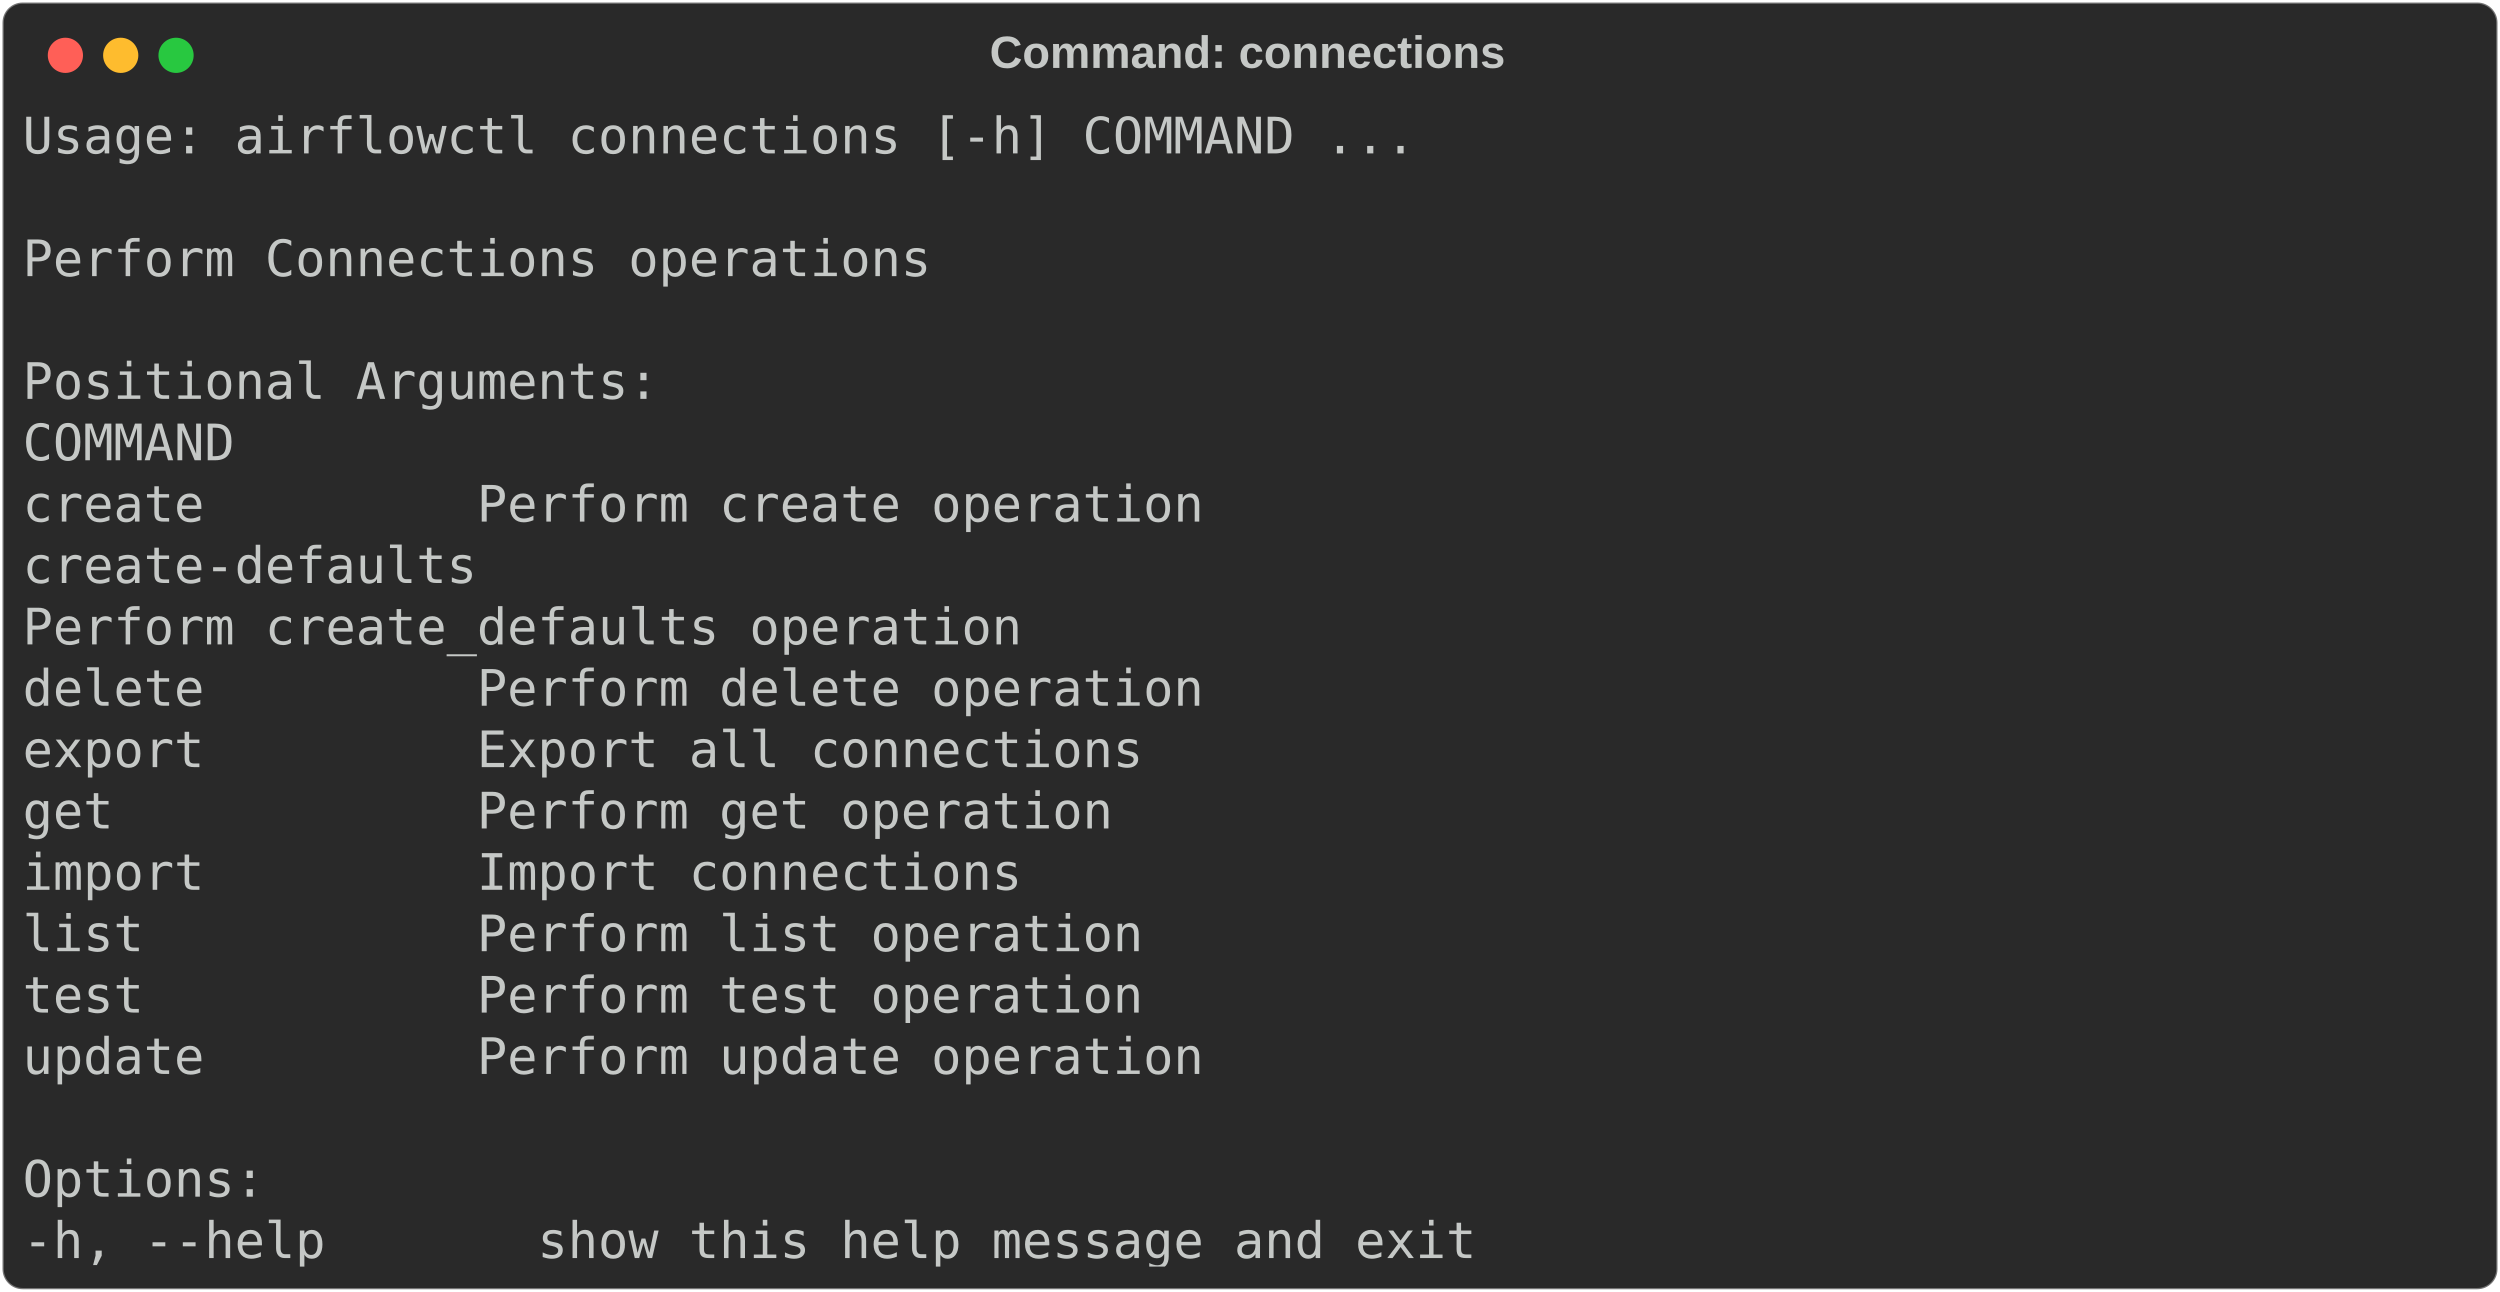
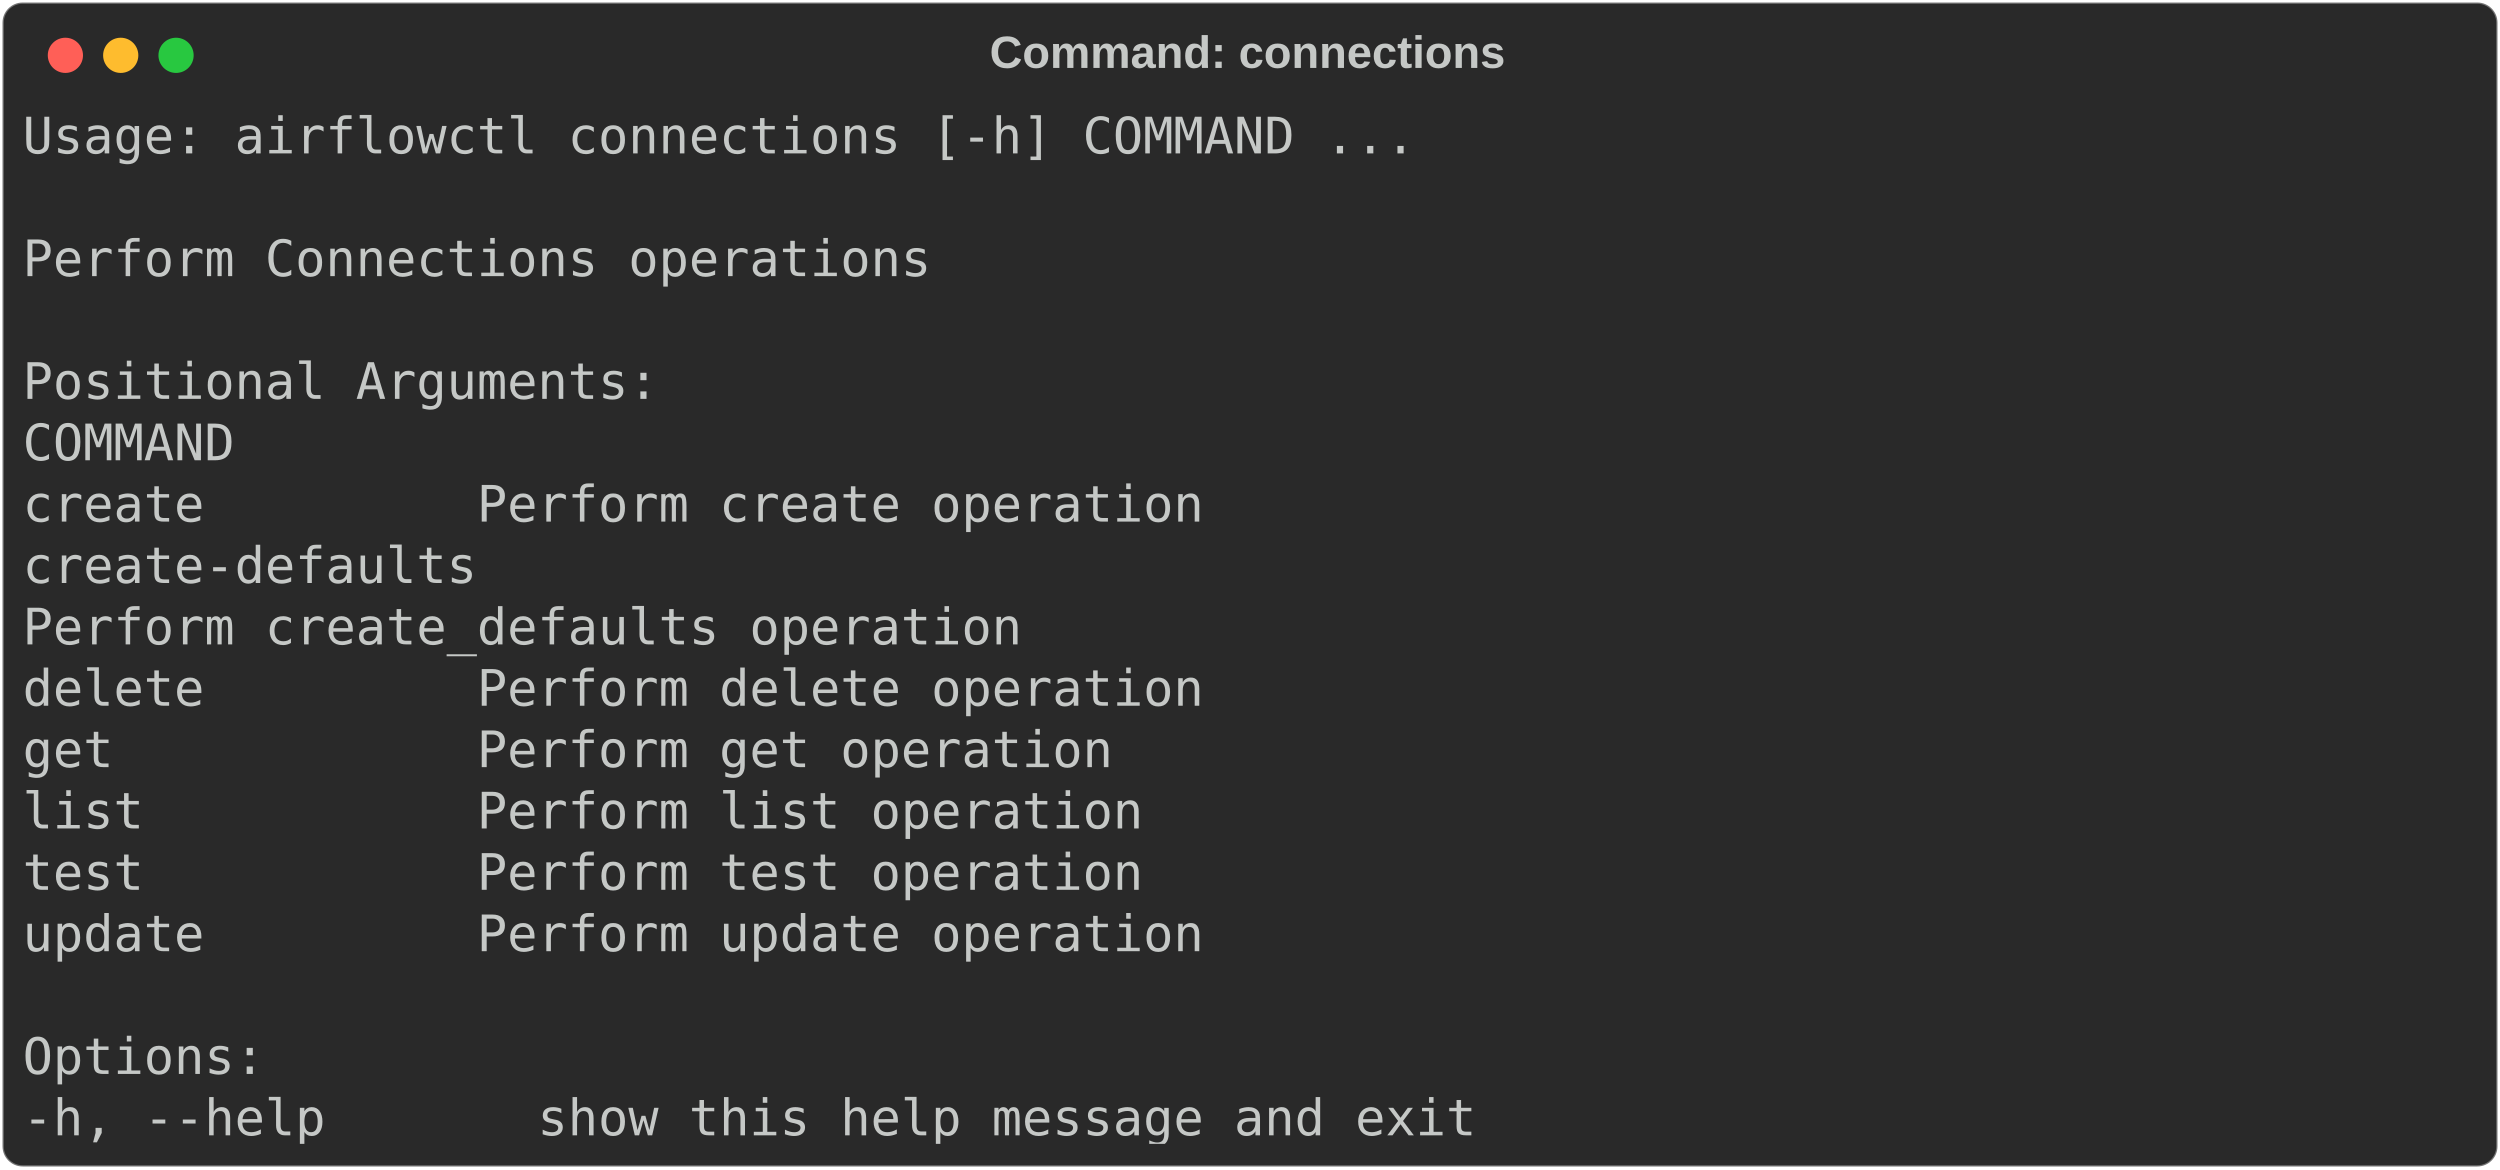
- <svg xmlns="http://www.w3.org/2000/svg" class="rich-terminal" viewBox="0 0 994 513.6">
+ <svg xmlns="http://www.w3.org/2000/svg" class="rich-terminal" viewBox="0 0 994 464.8">
  <style>

    @font-face {
        font-family: "Fira Code";
        src: local("FiraCode-Regular"),
                url("https://cdnjs.cloudflare.com/ajax/libs/firacode/6.2.0/woff2/FiraCode-Regular.woff2") format("woff2"),
                url("https://cdnjs.cloudflare.com/ajax/libs/firacode/6.2.0/woff/FiraCode-Regular.woff") format("woff");
        font-style: normal;
        font-weight: 400;
    }
    @font-face {
        font-family: "Fira Code";
        src: local("FiraCode-Bold"),
                url("https://cdnjs.cloudflare.com/ajax/libs/firacode/6.2.0/woff2/FiraCode-Bold.woff2") format("woff2"),
                url("https://cdnjs.cloudflare.com/ajax/libs/firacode/6.2.0/woff/FiraCode-Bold.woff") format("woff");
        font-style: bold;
        font-weight: 700;
    }

-     .terminal-3301982893-matrix {
+     .terminal-560929528-matrix {
        font-family: Fira Code, monospace;
        font-size: 20px;
        line-height: 24.4px;
        font-variant-east-asian: full-width;
    }

-     .terminal-3301982893-title {
+     .terminal-560929528-title {
        font-size: 18px;
        font-weight: bold;
        font-family: arial;
    }

-     .terminal-3301982893-r1 { fill: #c5c8c6 }
+     .terminal-560929528-r1 { fill: #c5c8c6 }
    </style>
  <defs>
-     <clipPath id="terminal-3301982893-clip-terminal">
-       <rect x="0" y="0" width="975.0" height="462.6" />
+     <clipPath id="terminal-560929528-clip-terminal">
+       <rect x="0" y="0" width="975.0" height="413.8" />
    </clipPath>
-     <clipPath id="terminal-3301982893-line-0">
+     <clipPath id="terminal-560929528-line-0">
      <rect x="0" y="1.5" width="976" height="24.65" />
    </clipPath>
-     <clipPath id="terminal-3301982893-line-1">
+     <clipPath id="terminal-560929528-line-1">
      <rect x="0" y="25.9" width="976" height="24.65" />
    </clipPath>
-     <clipPath id="terminal-3301982893-line-2">
+     <clipPath id="terminal-560929528-line-2">
      <rect x="0" y="50.3" width="976" height="24.65" />
    </clipPath>
-     <clipPath id="terminal-3301982893-line-3">
+     <clipPath id="terminal-560929528-line-3">
      <rect x="0" y="74.7" width="976" height="24.65" />
    </clipPath>
-     <clipPath id="terminal-3301982893-line-4">
+     <clipPath id="terminal-560929528-line-4">
      <rect x="0" y="99.1" width="976" height="24.65" />
    </clipPath>
-     <clipPath id="terminal-3301982893-line-5">
+     <clipPath id="terminal-560929528-line-5">
      <rect x="0" y="123.5" width="976" height="24.65" />
    </clipPath>
-     <clipPath id="terminal-3301982893-line-6">
+     <clipPath id="terminal-560929528-line-6">
      <rect x="0" y="147.9" width="976" height="24.65" />
    </clipPath>
-     <clipPath id="terminal-3301982893-line-7">
+     <clipPath id="terminal-560929528-line-7">
      <rect x="0" y="172.3" width="976" height="24.65" />
    </clipPath>
-     <clipPath id="terminal-3301982893-line-8">
+     <clipPath id="terminal-560929528-line-8">
      <rect x="0" y="196.7" width="976" height="24.65" />
    </clipPath>
-     <clipPath id="terminal-3301982893-line-9">
+     <clipPath id="terminal-560929528-line-9">
      <rect x="0" y="221.1" width="976" height="24.65" />
    </clipPath>
-     <clipPath id="terminal-3301982893-line-10">
+     <clipPath id="terminal-560929528-line-10">
      <rect x="0" y="245.5" width="976" height="24.65" />
    </clipPath>
-     <clipPath id="terminal-3301982893-line-11">
+     <clipPath id="terminal-560929528-line-11">
      <rect x="0" y="269.9" width="976" height="24.65" />
    </clipPath>
-     <clipPath id="terminal-3301982893-line-12">
+     <clipPath id="terminal-560929528-line-12">
      <rect x="0" y="294.3" width="976" height="24.65" />
    </clipPath>
-     <clipPath id="terminal-3301982893-line-13">
+     <clipPath id="terminal-560929528-line-13">
      <rect x="0" y="318.7" width="976" height="24.65" />
    </clipPath>
-     <clipPath id="terminal-3301982893-line-14">
+     <clipPath id="terminal-560929528-line-14">
      <rect x="0" y="343.1" width="976" height="24.65" />
    </clipPath>
-     <clipPath id="terminal-3301982893-line-15">
+     <clipPath id="terminal-560929528-line-15">
      <rect x="0" y="367.5" width="976" height="24.65" />
    </clipPath>
-     <clipPath id="terminal-3301982893-line-16">
-       <rect x="0" y="391.9" width="976" height="24.65" />
-     </clipPath>
-     <clipPath id="terminal-3301982893-line-17">
-       <rect x="0" y="416.3" width="976" height="24.65" />
-     </clipPath>
  </defs>
-   <rect fill="#292929" stroke="rgba(255,255,255,0.35)" stroke-width="1" x="1" y="1" width="992" height="511.6" rx="8" />
-   <text class="terminal-3301982893-title" fill="#c5c8c6" text-anchor="middle" x="496" y="27">Command: connections</text>
+   <rect fill="#292929" stroke="rgba(255,255,255,0.35)" stroke-width="1" x="1" y="1" width="992" height="462.8" rx="8" />
+   <text class="terminal-560929528-title" fill="#c5c8c6" text-anchor="middle" x="496" y="27">Command: connections</text>
  <g transform="translate(26,22)">
    <circle cx="0" cy="0" r="7" fill="#ff5f57" />
    <circle cx="22" cy="0" r="7" fill="#febc2e" />
    <circle cx="44" cy="0" r="7" fill="#28c840" />
  </g>
-   <g transform="translate(9, 41)" clip-path="url(#terminal-3301982893-clip-terminal)">
-     <g class="terminal-3301982893-matrix">
-       <text class="terminal-3301982893-r1" x="0" y="20" textLength="561.2" clip-path="url(#terminal-3301982893-line-0)">Usage: airflowctl connections [-h] COMMAND ...</text>
-       <text class="terminal-3301982893-r1" x="976" y="20" textLength="12.2" clip-path="url(#terminal-3301982893-line-0)">
+   <g transform="translate(9, 41)" clip-path="url(#terminal-560929528-clip-terminal)">
+     <g class="terminal-560929528-matrix">
+       <text class="terminal-560929528-r1" x="0" y="20" textLength="561.2" clip-path="url(#terminal-560929528-line-0)">Usage: airflowctl connections [-h] COMMAND ...</text>
+       <text class="terminal-560929528-r1" x="976" y="20" textLength="12.2" clip-path="url(#terminal-560929528-line-0)">
</text>
-       <text class="terminal-3301982893-r1" x="976" y="44.4" textLength="12.2" clip-path="url(#terminal-3301982893-line-1)">
+       <text class="terminal-560929528-r1" x="976" y="44.4" textLength="12.2" clip-path="url(#terminal-560929528-line-1)">
</text>
-       <text class="terminal-3301982893-r1" x="0" y="68.8" textLength="366" clip-path="url(#terminal-3301982893-line-2)">Perform Connections operations</text>
-       <text class="terminal-3301982893-r1" x="976" y="68.8" textLength="12.2" clip-path="url(#terminal-3301982893-line-2)">
+       <text class="terminal-560929528-r1" x="0" y="68.8" textLength="366" clip-path="url(#terminal-560929528-line-2)">Perform Connections operations</text>
+       <text class="terminal-560929528-r1" x="976" y="68.8" textLength="12.2" clip-path="url(#terminal-560929528-line-2)">
</text>
-       <text class="terminal-3301982893-r1" x="976" y="93.2" textLength="12.2" clip-path="url(#terminal-3301982893-line-3)">
+       <text class="terminal-560929528-r1" x="976" y="93.2" textLength="12.2" clip-path="url(#terminal-560929528-line-3)">
</text>
-       <text class="terminal-3301982893-r1" x="0" y="117.6" textLength="256.2" clip-path="url(#terminal-3301982893-line-4)">Positional Arguments:</text>
-       <text class="terminal-3301982893-r1" x="976" y="117.6" textLength="12.2" clip-path="url(#terminal-3301982893-line-4)">
+       <text class="terminal-560929528-r1" x="0" y="117.6" textLength="256.2" clip-path="url(#terminal-560929528-line-4)">Positional Arguments:</text>
+       <text class="terminal-560929528-r1" x="976" y="117.6" textLength="12.2" clip-path="url(#terminal-560929528-line-4)">
</text>
-       <text class="terminal-3301982893-r1" x="0" y="142" textLength="109.8" clip-path="url(#terminal-3301982893-line-5)">  COMMAND</text>
-       <text class="terminal-3301982893-r1" x="976" y="142" textLength="12.2" clip-path="url(#terminal-3301982893-line-5)">
+       <text class="terminal-560929528-r1" x="0" y="142" textLength="109.8" clip-path="url(#terminal-560929528-line-5)">  COMMAND</text>
+       <text class="terminal-560929528-r1" x="976" y="142" textLength="12.2" clip-path="url(#terminal-560929528-line-5)">
</text>
-       <text class="terminal-3301982893-r1" x="0" y="166.4" textLength="524.6" clip-path="url(#terminal-3301982893-line-6)">    create         Perform create operation</text>
-       <text class="terminal-3301982893-r1" x="976" y="166.4" textLength="12.2" clip-path="url(#terminal-3301982893-line-6)">
+       <text class="terminal-560929528-r1" x="0" y="166.4" textLength="524.6" clip-path="url(#terminal-560929528-line-6)">    create         Perform create operation</text>
+       <text class="terminal-560929528-r1" x="976" y="166.4" textLength="12.2" clip-path="url(#terminal-560929528-line-6)">
</text>
-       <text class="terminal-3301982893-r1" x="0" y="190.8" textLength="231.8" clip-path="url(#terminal-3301982893-line-7)">    create-defaults</text>
-       <text class="terminal-3301982893-r1" x="976" y="190.8" textLength="12.2" clip-path="url(#terminal-3301982893-line-7)">
+       <text class="terminal-560929528-r1" x="0" y="190.8" textLength="231.8" clip-path="url(#terminal-560929528-line-7)">    create-defaults</text>
+       <text class="terminal-560929528-r1" x="976" y="190.8" textLength="12.2" clip-path="url(#terminal-560929528-line-7)">
</text>
-       <text class="terminal-3301982893-r1" x="0" y="215.2" textLength="634.4" clip-path="url(#terminal-3301982893-line-8)">                   Perform create_defaults operation</text>
-       <text class="terminal-3301982893-r1" x="976" y="215.2" textLength="12.2" clip-path="url(#terminal-3301982893-line-8)">
+       <text class="terminal-560929528-r1" x="0" y="215.2" textLength="634.4" clip-path="url(#terminal-560929528-line-8)">                   Perform create_defaults operation</text>
+       <text class="terminal-560929528-r1" x="976" y="215.2" textLength="12.2" clip-path="url(#terminal-560929528-line-8)">
</text>
-       <text class="terminal-3301982893-r1" x="0" y="239.6" textLength="524.6" clip-path="url(#terminal-3301982893-line-9)">    delete         Perform delete operation</text>
-       <text class="terminal-3301982893-r1" x="976" y="239.6" textLength="12.2" clip-path="url(#terminal-3301982893-line-9)">
+       <text class="terminal-560929528-r1" x="0" y="239.6" textLength="524.6" clip-path="url(#terminal-560929528-line-9)">    delete         Perform delete operation</text>
+       <text class="terminal-560929528-r1" x="976" y="239.6" textLength="12.2" clip-path="url(#terminal-560929528-line-9)">
</text>
-       <text class="terminal-3301982893-r1" x="0" y="264" textLength="500.2" clip-path="url(#terminal-3301982893-line-10)">    export         Export all connections</text>
-       <text class="terminal-3301982893-r1" x="976" y="264" textLength="12.2" clip-path="url(#terminal-3301982893-line-10)">
+       <text class="terminal-560929528-r1" x="0" y="264" textLength="488" clip-path="url(#terminal-560929528-line-10)">    get            Perform get operation</text>
+       <text class="terminal-560929528-r1" x="976" y="264" textLength="12.2" clip-path="url(#terminal-560929528-line-10)">
</text>
-       <text class="terminal-3301982893-r1" x="0" y="288.4" textLength="488" clip-path="url(#terminal-3301982893-line-11)">    get            Perform get operation</text>
-       <text class="terminal-3301982893-r1" x="976" y="288.4" textLength="12.2" clip-path="url(#terminal-3301982893-line-11)">
+       <text class="terminal-560929528-r1" x="0" y="288.4" textLength="500.2" clip-path="url(#terminal-560929528-line-11)">    list           Perform list operation</text>
+       <text class="terminal-560929528-r1" x="976" y="288.4" textLength="12.2" clip-path="url(#terminal-560929528-line-11)">
</text>
-       <text class="terminal-3301982893-r1" x="0" y="312.8" textLength="451.4" clip-path="url(#terminal-3301982893-line-12)">    import         Import connections</text>
-       <text class="terminal-3301982893-r1" x="976" y="312.8" textLength="12.2" clip-path="url(#terminal-3301982893-line-12)">
+       <text class="terminal-560929528-r1" x="0" y="312.8" textLength="500.2" clip-path="url(#terminal-560929528-line-12)">    test           Perform test operation</text>
+       <text class="terminal-560929528-r1" x="976" y="312.8" textLength="12.2" clip-path="url(#terminal-560929528-line-12)">
</text>
-       <text class="terminal-3301982893-r1" x="0" y="337.2" textLength="500.2" clip-path="url(#terminal-3301982893-line-13)">    list           Perform list operation</text>
-       <text class="terminal-3301982893-r1" x="976" y="337.2" textLength="12.2" clip-path="url(#terminal-3301982893-line-13)">
+       <text class="terminal-560929528-r1" x="0" y="337.2" textLength="524.6" clip-path="url(#terminal-560929528-line-13)">    update         Perform update operation</text>
+       <text class="terminal-560929528-r1" x="976" y="337.2" textLength="12.2" clip-path="url(#terminal-560929528-line-13)">
</text>
-       <text class="terminal-3301982893-r1" x="0" y="361.6" textLength="500.2" clip-path="url(#terminal-3301982893-line-14)">    test           Perform test operation</text>
-       <text class="terminal-3301982893-r1" x="976" y="361.6" textLength="12.2" clip-path="url(#terminal-3301982893-line-14)">
+       <text class="terminal-560929528-r1" x="976" y="361.6" textLength="12.2" clip-path="url(#terminal-560929528-line-14)">
</text>
-       <text class="terminal-3301982893-r1" x="0" y="386" textLength="524.6" clip-path="url(#terminal-3301982893-line-15)">    update         Perform update operation</text>
-       <text class="terminal-3301982893-r1" x="976" y="386" textLength="12.2" clip-path="url(#terminal-3301982893-line-15)">
+       <text class="terminal-560929528-r1" x="0" y="386" textLength="97.6" clip-path="url(#terminal-560929528-line-15)">Options:</text>
+       <text class="terminal-560929528-r1" x="976" y="386" textLength="12.2" clip-path="url(#terminal-560929528-line-15)">
</text>
-       <text class="terminal-3301982893-r1" x="976" y="410.4" textLength="12.2" clip-path="url(#terminal-3301982893-line-16)">
- </text>
-       <text class="terminal-3301982893-r1" x="0" y="434.8" textLength="97.6" clip-path="url(#terminal-3301982893-line-17)">Options:</text>
-       <text class="terminal-3301982893-r1" x="976" y="434.8" textLength="12.2" clip-path="url(#terminal-3301982893-line-17)">
- </text>
-       <text class="terminal-3301982893-r1" x="0" y="459.2" textLength="610" clip-path="url(#terminal-3301982893-line-18)">  -h, --help       show this help message and exit</text>
-       <text class="terminal-3301982893-r1" x="976" y="459.2" textLength="12.2" clip-path="url(#terminal-3301982893-line-18)">
+       <text class="terminal-560929528-r1" x="0" y="410.4" textLength="610" clip-path="url(#terminal-560929528-line-16)">  -h, --help       show this help message and exit</text>
+       <text class="terminal-560929528-r1" x="976" y="410.4" textLength="12.2" clip-path="url(#terminal-560929528-line-16)">
</text>
    </g>
  </g>
</svg>
